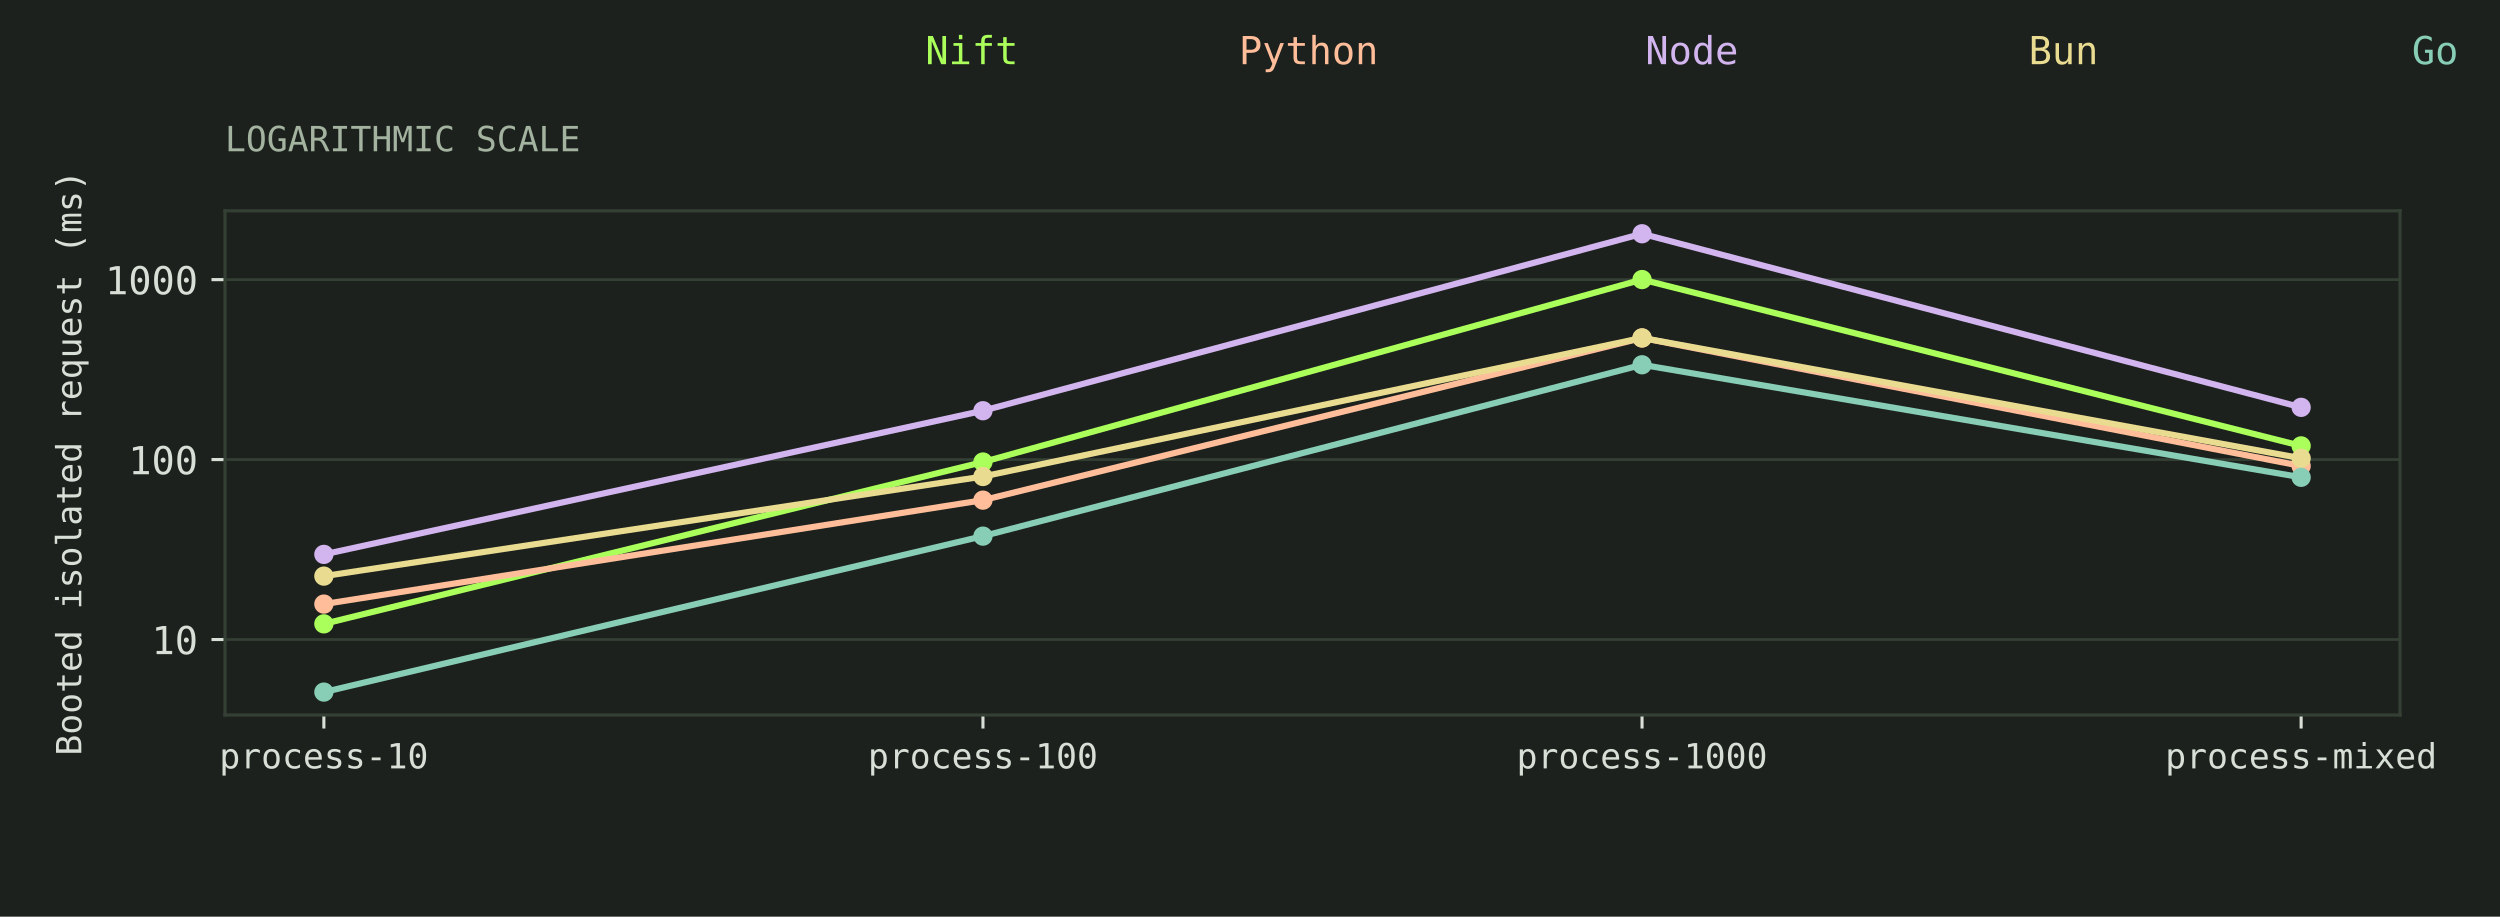
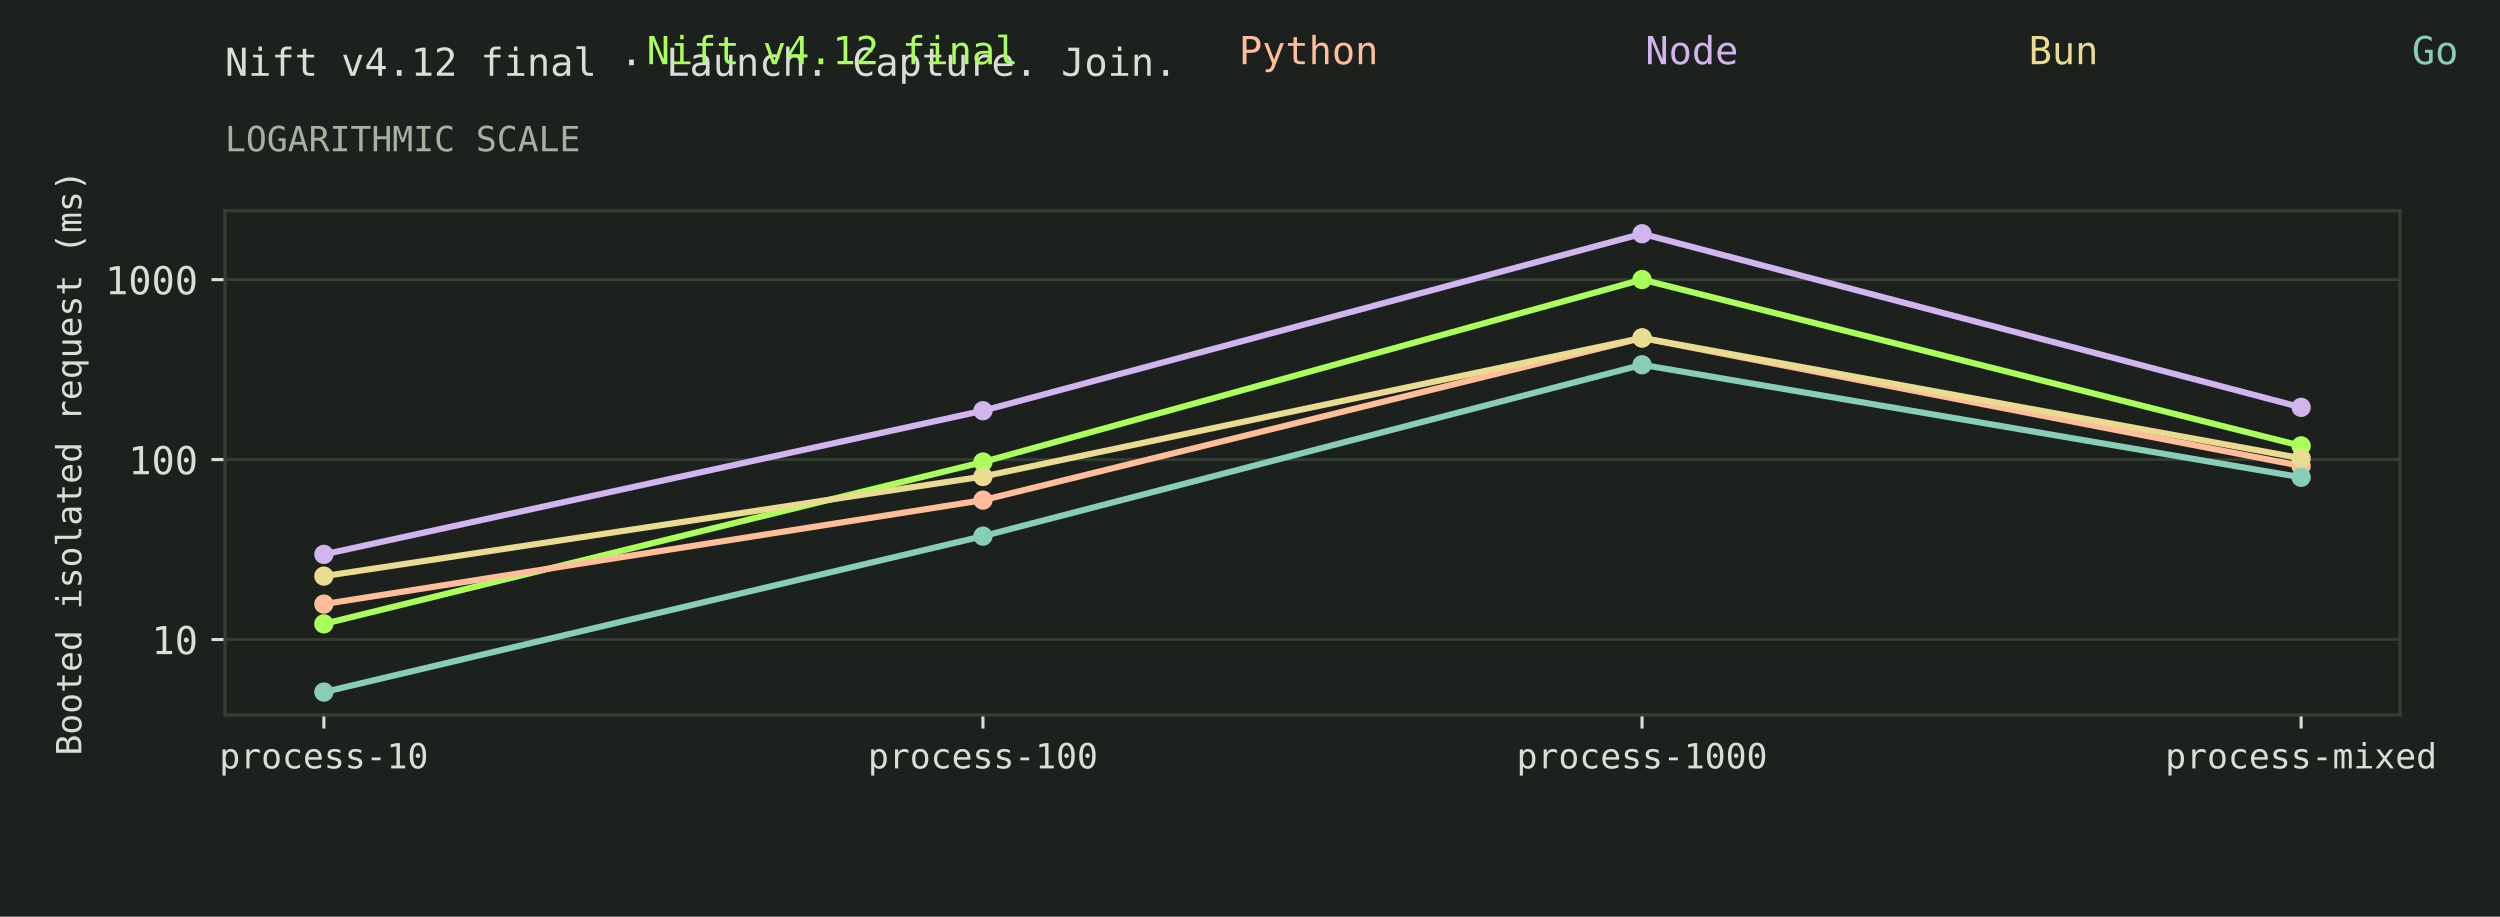
<svg xmlns="http://www.w3.org/2000/svg" xmlns:xlink="http://www.w3.org/1999/xlink" width="648pt" height="237.6pt" viewBox="0 0 648 237.6" version="1.1">
  <defs>
    <style type="text/css">*{stroke-linejoin: round; stroke-linecap: butt}</style>
    <style> .c0{fill: #1c211d} .c1{stroke: #d7dfd6; stroke-width: 0.8} .c2{fill: #d7dfd6; stroke: #d7dfd6; stroke-width: 0.8} .c3{font-size: 9px; font-family: 'DejaVu Sans Mono'; text-anchor: middle; fill: #d7dfd6} .c4{fill: none; stroke: #354034; stroke-width: 0.7; stroke-linecap: square} .c5{font-size: 10px; font-family: 'DejaVu Sans Mono'; text-anchor: end; fill: #d7dfd6} .c6{fill: #abff5b; stroke: #abff5b} .c7{fill: #ffbd9a; stroke: #ffbd9a} .c8{fill: #d2b4ef; stroke: #d2b4ef} .c9{fill: #e9dc91; stroke: #e9dc91} .c10{fill: #88cdb5; stroke: #88cdb5} .c11{fill: none; stroke: #354034; stroke-width: 0.8; stroke-linejoin: miter; stroke-linecap: square}</style>
  </defs>
  <g id="figure_1">
    <g id="patch_1">
      <path d="M 0 237.6  L 648 237.6  L 648 0  L 0 0  z " class="c0" />
    </g>
    <g id="axes_1">
      <g id="patch_2">
        <path d="M 58.32 185.328  L 622.08 185.328  L 622.08 54.648  L 58.32 54.648  z " class="c0" />
      </g>
      <g id="matplotlib.axis_1">
        <g id="xtick_1">
          <g id="line2d_1">
            <defs>
-               <path id="meb49c0b95c" d="M 0 0  L 0 3.5  " class="c1" />
+               <path id="m19d53266ea" d="M 0 0  L 0 3.5  " class="c1" />
            </defs>
            <g>
-               <use xlink:href="#meb49c0b95c" x="83.945" y="185.328" class="c2" />
+               <use xlink:href="#m19d53266ea" x="83.945" y="185.328" class="c2" />
            </g>
          </g>
          <g id="text_1">
            <text class="c3" x="83.945" y="199.166" transform="rotate(-0 83.945 199.166)">process-10</text>
          </g>
        </g>
        <g id="xtick_2">
          <g id="line2d_2">
            <g>
-               <use xlink:href="#meb49c0b95c" x="254.782" y="185.328" class="c2" />
+               <use xlink:href="#m19d53266ea" x="254.782" y="185.328" class="c2" />
            </g>
          </g>
          <g id="text_2">
            <text class="c3" x="254.782" y="199.166" transform="rotate(-0 254.782 199.166)">process-100</text>
          </g>
        </g>
        <g id="xtick_3">
          <g id="line2d_3">
            <g>
-               <use xlink:href="#meb49c0b95c" x="425.618" y="185.328" class="c2" />
+               <use xlink:href="#m19d53266ea" x="425.618" y="185.328" class="c2" />
            </g>
          </g>
          <g id="text_3">
            <text class="c3" x="425.618" y="199.166" transform="rotate(-0 425.618 199.166)">process-1000</text>
          </g>
        </g>
        <g id="xtick_4">
          <g id="line2d_4">
            <g>
-               <use xlink:href="#meb49c0b95c" x="596.455" y="185.328" class="c2" />
+               <use xlink:href="#m19d53266ea" x="596.455" y="185.328" class="c2" />
            </g>
          </g>
          <g id="text_4">
            <text class="c3" x="596.455" y="199.167" transform="rotate(-0 596.455 199.167)">process-mixed</text>
          </g>
        </g>
      </g>
      <g id="matplotlib.axis_2">
        <g id="ytick_1">
          <g id="line2d_5">
-             <path d="M 58.32 165.761  L 622.08 165.761  " clip-path="url(#p8eedefa2bb)" class="c4" />
+             <path d="M 58.32 165.761  L 622.08 165.761  " clip-path="url(#pc11fc28471)" class="c4" />
          </g>
          <g id="line2d_6">
            <defs>
-               <path id="m131011f9a1" d="M 0 0  L -3.5 0  " class="c1" />
+               <path id="m4b478d1d67" d="M 0 0  L -3.5 0  " class="c1" />
            </defs>
            <g>
-               <use xlink:href="#m131011f9a1" x="58.32" y="165.761" class="c2" />
+               <use xlink:href="#m4b478d1d67" x="58.32" y="165.761" class="c2" />
            </g>
          </g>
          <g id="text_5">
            <text class="c5" x="51.32" y="169.56" transform="rotate(-0 51.32 169.56)">10</text>
          </g>
        </g>
        <g id="ytick_2">
          <g id="line2d_7">
-             <path d="M 58.32 119.122  L 622.08 119.122  " clip-path="url(#p8eedefa2bb)" class="c4" />
+             <path d="M 58.32 119.122  L 622.08 119.122  " clip-path="url(#pc11fc28471)" class="c4" />
          </g>
          <g id="line2d_8">
            <g>
-               <use xlink:href="#m131011f9a1" x="58.32" y="119.122" class="c2" />
+               <use xlink:href="#m4b478d1d67" x="58.32" y="119.122" class="c2" />
            </g>
          </g>
          <g id="text_6">
            <text class="c5" x="51.32" y="122.921" transform="rotate(-0 51.32 122.921)">100</text>
          </g>
        </g>
        <g id="ytick_3">
          <g id="line2d_9">
-             <path d="M 58.32 72.483  L 622.08 72.483  " clip-path="url(#p8eedefa2bb)" class="c4" />
+             <path d="M 58.32 72.483  L 622.08 72.483  " clip-path="url(#pc11fc28471)" class="c4" />
          </g>
          <g id="line2d_10">
            <g>
-               <use xlink:href="#m131011f9a1" x="58.32" y="72.483" class="c2" />
+               <use xlink:href="#m4b478d1d67" x="58.32" y="72.483" class="c2" />
            </g>
          </g>
          <g id="text_7">
            <text class="c5" x="51.32" y="76.282" transform="rotate(-0 51.32 76.282)">1000</text>
          </g>
        </g>
        <g id="text_8">
          <text class="c3" x="21.077" y="119.988" transform="rotate(-90 21.077 119.988)">Booted isolated request (ms)</text>
        </g>
      </g>
      <g id="line2d_11">
-         <path d="M 83.945 161.702  L 254.782 119.755  L 425.618 72.461  L 596.455 115.575  " clip-path="url(#p8eedefa2bb)" style="fill: none; stroke: #abff5b; stroke-width: 1.6; stroke-linecap: square" />
-         <defs>
-           <path id="m61e878b024" d="M 0 2  C 0.53 2 1.039 1.789 1.414 1.414  C 1.789 1.039 2 0.53 2 0  C 2 -0.53 1.789 -1.039 1.414 -1.414  C 1.039 -1.789 0.53 -2 0 -2  C -0.53 -2 -1.039 -1.789 -1.414 -1.414  C -1.789 -1.039 -2 -0.53 -2 0  C -2 0.53 -1.789 1.039 -1.414 1.414  C -1.039 1.789 -0.53 2 0 2  z " style="stroke: #abff5b" />
-         </defs>
-         <g clip-path="url(#p8eedefa2bb)">
-           <use xlink:href="#m61e878b024" x="83.945" y="161.702" class="c6" />
-           <use xlink:href="#m61e878b024" x="254.782" y="119.755" class="c6" />
-           <use xlink:href="#m61e878b024" x="425.618" y="72.461" class="c6" />
-           <use xlink:href="#m61e878b024" x="596.455" y="115.575" class="c6" />
+         <path d="M 83.945 161.702  L 254.782 119.755  L 425.618 72.461  L 596.455 115.575  " clip-path="url(#pc11fc28471)" style="fill: none; stroke: #abff5b; stroke-width: 1.6; stroke-linecap: square" />
+         <defs>
+           <path id="m16f6406117" d="M 0 2  C 0.53 2 1.039 1.789 1.414 1.414  C 1.789 1.039 2 0.53 2 0  C 2 -0.53 1.789 -1.039 1.414 -1.414  C 1.039 -1.789 0.53 -2 0 -2  C -0.53 -2 -1.039 -1.789 -1.414 -1.414  C -1.789 -1.039 -2 -0.53 -2 0  C -2 0.53 -1.789 1.039 -1.414 1.414  C -1.039 1.789 -0.53 2 0 2  z " style="stroke: #abff5b" />
+         </defs>
+         <g clip-path="url(#pc11fc28471)">
+           <use xlink:href="#m16f6406117" x="83.945" y="161.702" class="c6" />
+           <use xlink:href="#m16f6406117" x="254.782" y="119.755" class="c6" />
+           <use xlink:href="#m16f6406117" x="425.618" y="72.461" class="c6" />
+           <use xlink:href="#m16f6406117" x="596.455" y="115.575" class="c6" />
        </g>
      </g>
      <g id="line2d_12">
-         <path d="M 83.945 156.578  L 254.782 129.636  L 425.618 87.606  L 596.455 120.781  " clip-path="url(#p8eedefa2bb)" style="fill: none; stroke: #ffbd9a; stroke-width: 1.6; stroke-linecap: square" />
-         <defs>
-           <path id="m7f0fc4f7d1" d="M 0 2  C 0.53 2 1.039 1.789 1.414 1.414  C 1.789 1.039 2 0.53 2 0  C 2 -0.53 1.789 -1.039 1.414 -1.414  C 1.039 -1.789 0.53 -2 0 -2  C -0.53 -2 -1.039 -1.789 -1.414 -1.414  C -1.789 -1.039 -2 -0.53 -2 0  C -2 0.53 -1.789 1.039 -1.414 1.414  C -1.039 1.789 -0.53 2 0 2  z " style="stroke: #ffbd9a" />
-         </defs>
-         <g clip-path="url(#p8eedefa2bb)">
-           <use xlink:href="#m7f0fc4f7d1" x="83.945" y="156.578" class="c7" />
-           <use xlink:href="#m7f0fc4f7d1" x="254.782" y="129.636" class="c7" />
-           <use xlink:href="#m7f0fc4f7d1" x="425.618" y="87.606" class="c7" />
-           <use xlink:href="#m7f0fc4f7d1" x="596.455" y="120.781" class="c7" />
+         <path d="M 83.945 156.578  L 254.782 129.636  L 425.618 87.606  L 596.455 120.781  " clip-path="url(#pc11fc28471)" style="fill: none; stroke: #ffbd9a; stroke-width: 1.6; stroke-linecap: square" />
+         <defs>
+           <path id="m41bd227d6d" d="M 0 2  C 0.53 2 1.039 1.789 1.414 1.414  C 1.789 1.039 2 0.53 2 0  C 2 -0.53 1.789 -1.039 1.414 -1.414  C 1.039 -1.789 0.53 -2 0 -2  C -0.53 -2 -1.039 -1.789 -1.414 -1.414  C -1.789 -1.039 -2 -0.53 -2 0  C -2 0.53 -1.789 1.039 -1.414 1.414  C -1.039 1.789 -0.53 2 0 2  z " style="stroke: #ffbd9a" />
+         </defs>
+         <g clip-path="url(#pc11fc28471)">
+           <use xlink:href="#m41bd227d6d" x="83.945" y="156.578" class="c7" />
+           <use xlink:href="#m41bd227d6d" x="254.782" y="129.636" class="c7" />
+           <use xlink:href="#m41bd227d6d" x="425.618" y="87.606" class="c7" />
+           <use xlink:href="#m41bd227d6d" x="596.455" y="120.781" class="c7" />
        </g>
      </g>
      <g id="line2d_13">
-         <path d="M 83.945 143.698  L 254.782 106.461  L 425.618 60.588  L 596.455 105.584  " clip-path="url(#p8eedefa2bb)" style="fill: none; stroke: #d2b4ef; stroke-width: 1.6; stroke-linecap: square" />
-         <defs>
-           <path id="m71117cc5d6" d="M 0 2  C 0.53 2 1.039 1.789 1.414 1.414  C 1.789 1.039 2 0.53 2 0  C 2 -0.53 1.789 -1.039 1.414 -1.414  C 1.039 -1.789 0.53 -2 0 -2  C -0.53 -2 -1.039 -1.789 -1.414 -1.414  C -1.789 -1.039 -2 -0.53 -2 0  C -2 0.53 -1.789 1.039 -1.414 1.414  C -1.039 1.789 -0.53 2 0 2  z " style="stroke: #d2b4ef" />
-         </defs>
-         <g clip-path="url(#p8eedefa2bb)">
-           <use xlink:href="#m71117cc5d6" x="83.945" y="143.698" class="c8" />
-           <use xlink:href="#m71117cc5d6" x="254.782" y="106.461" class="c8" />
-           <use xlink:href="#m71117cc5d6" x="425.618" y="60.588" class="c8" />
-           <use xlink:href="#m71117cc5d6" x="596.455" y="105.584" class="c8" />
+         <path d="M 83.945 143.698  L 254.782 106.461  L 425.618 60.588  L 596.455 105.584  " clip-path="url(#pc11fc28471)" style="fill: none; stroke: #d2b4ef; stroke-width: 1.6; stroke-linecap: square" />
+         <defs>
+           <path id="mb7b8af0bd3" d="M 0 2  C 0.53 2 1.039 1.789 1.414 1.414  C 1.789 1.039 2 0.53 2 0  C 2 -0.53 1.789 -1.039 1.414 -1.414  C 1.039 -1.789 0.53 -2 0 -2  C -0.53 -2 -1.039 -1.789 -1.414 -1.414  C -1.789 -1.039 -2 -0.53 -2 0  C -2 0.53 -1.789 1.039 -1.414 1.414  C -1.039 1.789 -0.53 2 0 2  z " style="stroke: #d2b4ef" />
+         </defs>
+         <g clip-path="url(#pc11fc28471)">
+           <use xlink:href="#mb7b8af0bd3" x="83.945" y="143.698" class="c8" />
+           <use xlink:href="#mb7b8af0bd3" x="254.782" y="106.461" class="c8" />
+           <use xlink:href="#mb7b8af0bd3" x="425.618" y="60.588" class="c8" />
+           <use xlink:href="#mb7b8af0bd3" x="596.455" y="105.584" class="c8" />
        </g>
      </g>
      <g id="line2d_14">
-         <path d="M 83.945 149.329  L 254.782 123.512  L 425.618 87.583  L 596.455 118.785  " clip-path="url(#p8eedefa2bb)" style="fill: none; stroke: #e9dc91; stroke-width: 1.6; stroke-linecap: square" />
-         <defs>
-           <path id="m2263ea23d6" d="M 0 2  C 0.53 2 1.039 1.789 1.414 1.414  C 1.789 1.039 2 0.53 2 0  C 2 -0.53 1.789 -1.039 1.414 -1.414  C 1.039 -1.789 0.53 -2 0 -2  C -0.53 -2 -1.039 -1.789 -1.414 -1.414  C -1.789 -1.039 -2 -0.53 -2 0  C -2 0.53 -1.789 1.039 -1.414 1.414  C -1.039 1.789 -0.53 2 0 2  z " style="stroke: #e9dc91" />
-         </defs>
-         <g clip-path="url(#p8eedefa2bb)">
-           <use xlink:href="#m2263ea23d6" x="83.945" y="149.329" class="c9" />
-           <use xlink:href="#m2263ea23d6" x="254.782" y="123.512" class="c9" />
-           <use xlink:href="#m2263ea23d6" x="425.618" y="87.583" class="c9" />
-           <use xlink:href="#m2263ea23d6" x="596.455" y="118.785" class="c9" />
+         <path d="M 83.945 149.329  L 254.782 123.512  L 425.618 87.583  L 596.455 118.785  " clip-path="url(#pc11fc28471)" style="fill: none; stroke: #e9dc91; stroke-width: 1.6; stroke-linecap: square" />
+         <defs>
+           <path id="m4e137c43d8" d="M 0 2  C 0.53 2 1.039 1.789 1.414 1.414  C 1.789 1.039 2 0.53 2 0  C 2 -0.53 1.789 -1.039 1.414 -1.414  C 1.039 -1.789 0.53 -2 0 -2  C -0.53 -2 -1.039 -1.789 -1.414 -1.414  C -1.789 -1.039 -2 -0.53 -2 0  C -2 0.53 -1.789 1.039 -1.414 1.414  C -1.039 1.789 -0.53 2 0 2  z " style="stroke: #e9dc91" />
+         </defs>
+         <g clip-path="url(#pc11fc28471)">
+           <use xlink:href="#m4e137c43d8" x="83.945" y="149.329" class="c9" />
+           <use xlink:href="#m4e137c43d8" x="254.782" y="123.512" class="c9" />
+           <use xlink:href="#m4e137c43d8" x="425.618" y="87.583" class="c9" />
+           <use xlink:href="#m4e137c43d8" x="596.455" y="118.785" class="c9" />
        </g>
      </g>
      <g id="line2d_15">
-         <path d="M 83.945 179.388  L 254.782 138.967  L 425.618 94.55  L 596.455 123.718  " clip-path="url(#p8eedefa2bb)" style="fill: none; stroke: #88cdb5; stroke-width: 1.6; stroke-linecap: square" />
-         <defs>
-           <path id="m153a816141" d="M 0 2  C 0.53 2 1.039 1.789 1.414 1.414  C 1.789 1.039 2 0.53 2 0  C 2 -0.53 1.789 -1.039 1.414 -1.414  C 1.039 -1.789 0.53 -2 0 -2  C -0.53 -2 -1.039 -1.789 -1.414 -1.414  C -1.789 -1.039 -2 -0.53 -2 0  C -2 0.53 -1.789 1.039 -1.414 1.414  C -1.039 1.789 -0.53 2 0 2  z " style="stroke: #88cdb5" />
-         </defs>
-         <g clip-path="url(#p8eedefa2bb)">
-           <use xlink:href="#m153a816141" x="83.945" y="179.388" class="c10" />
-           <use xlink:href="#m153a816141" x="254.782" y="138.967" class="c10" />
-           <use xlink:href="#m153a816141" x="425.618" y="94.55" class="c10" />
-           <use xlink:href="#m153a816141" x="596.455" y="123.718" class="c10" />
+         <path d="M 83.945 179.388  L 254.782 138.967  L 425.618 94.55  L 596.455 123.718  " clip-path="url(#pc11fc28471)" style="fill: none; stroke: #88cdb5; stroke-width: 1.6; stroke-linecap: square" />
+         <defs>
+           <path id="ma657276924" d="M 0 2  C 0.53 2 1.039 1.789 1.414 1.414  C 1.789 1.039 2 0.53 2 0  C 2 -0.53 1.789 -1.039 1.414 -1.414  C 1.039 -1.789 0.53 -2 0 -2  C -0.53 -2 -1.039 -1.789 -1.414 -1.414  C -1.789 -1.039 -2 -0.53 -2 0  C -2 0.53 -1.789 1.039 -1.414 1.414  C -1.039 1.789 -0.53 2 0 2  z " style="stroke: #88cdb5" />
+         </defs>
+         <g clip-path="url(#pc11fc28471)">
+           <use xlink:href="#ma657276924" x="83.945" y="179.388" class="c10" />
+           <use xlink:href="#ma657276924" x="254.782" y="138.967" class="c10" />
+           <use xlink:href="#ma657276924" x="425.618" y="94.55" class="c10" />
+           <use xlink:href="#ma657276924" x="596.455" y="123.718" class="c10" />
        </g>
      </g>
      <g id="patch_3">
        <path d="M 58.32 185.328  L 58.32 54.648  " class="c11" />
      </g>
      <g id="patch_4">
        <path d="M 622.08 185.328  L 622.08 54.648  " class="c11" />
      </g>
      <g id="patch_5">
        <path d="M 58.32 185.328  L 622.08 185.328  " class="c11" />
      </g>
      <g id="patch_6">
        <path d="M 58.32 54.648  L 622.08 54.648  " class="c11" />
      </g>
-     </g>
-     <g id="text_9">
-       <text style="font-size: 10px; font-family: 'DejaVu Sans Mono'; text-anchor: end; fill: #abff5b" x="263.952" y="16.632" transform="rotate(-0 263.952 16.632)">Nift</text>
+       <g id="text_9">
+         <text style="font-size: 10px; font-family: 'DejaVu Sans Mono'; text-anchor: start; fill: #d7dfd6" x="58.32" y="19.648" transform="rotate(-0 58.32 19.648)">Nift v4.12 final · Launch. Capture. Join.</text>
+       </g>
    </g>
    <g id="text_10">
+       <text style="font-size: 10px; font-family: 'DejaVu Sans Mono'; text-anchor: end; fill: #abff5b" x="263.952" y="16.632" transform="rotate(-0 263.952 16.632)">Nift v4.12 final</text>
+     </g>
+     <g id="text_11">
      <text style="font-size: 10px; font-family: 'DejaVu Sans Mono'; text-anchor: end; fill: #ffbd9a" x="357.264" y="16.632" transform="rotate(-0 357.264 16.632)">Python</text>
    </g>
-     <g id="text_11">
+     <g id="text_12">
      <text style="font-size: 10px; font-family: 'DejaVu Sans Mono'; text-anchor: end; fill: #d2b4ef" x="450.576" y="16.632" transform="rotate(-0 450.576 16.632)">Node</text>
    </g>
-     <g id="text_12">
+     <g id="text_13">
      <text style="font-size: 10px; font-family: 'DejaVu Sans Mono'; text-anchor: end; fill: #e9dc91" x="543.888" y="16.632" transform="rotate(-0 543.888 16.632)">Bun</text>
    </g>
-     <g id="text_13">
+     <g id="text_14">
      <text style="font-size: 10px; font-family: 'DejaVu Sans Mono'; text-anchor: end; fill: #88cdb5" x="637.2" y="16.632" transform="rotate(-0 637.2 16.632)">Go</text>
    </g>
-     <g id="text_14">
+     <g id="text_15">
      <text style="font-size: 9px; font-family: 'DejaVu Sans Mono'; text-anchor: start; fill: #a3b3a0" x="58.32" y="39.204" transform="rotate(-0 58.32 39.204)">LOGARITHMIC SCALE</text>
    </g>
  </g>
  <defs>
-     <clipPath id="p8eedefa2bb">
+     <clipPath id="pc11fc28471">
      <rect x="58.32" y="54.648" width="563.76" height="130.68" />
    </clipPath>
  </defs>
</svg>
